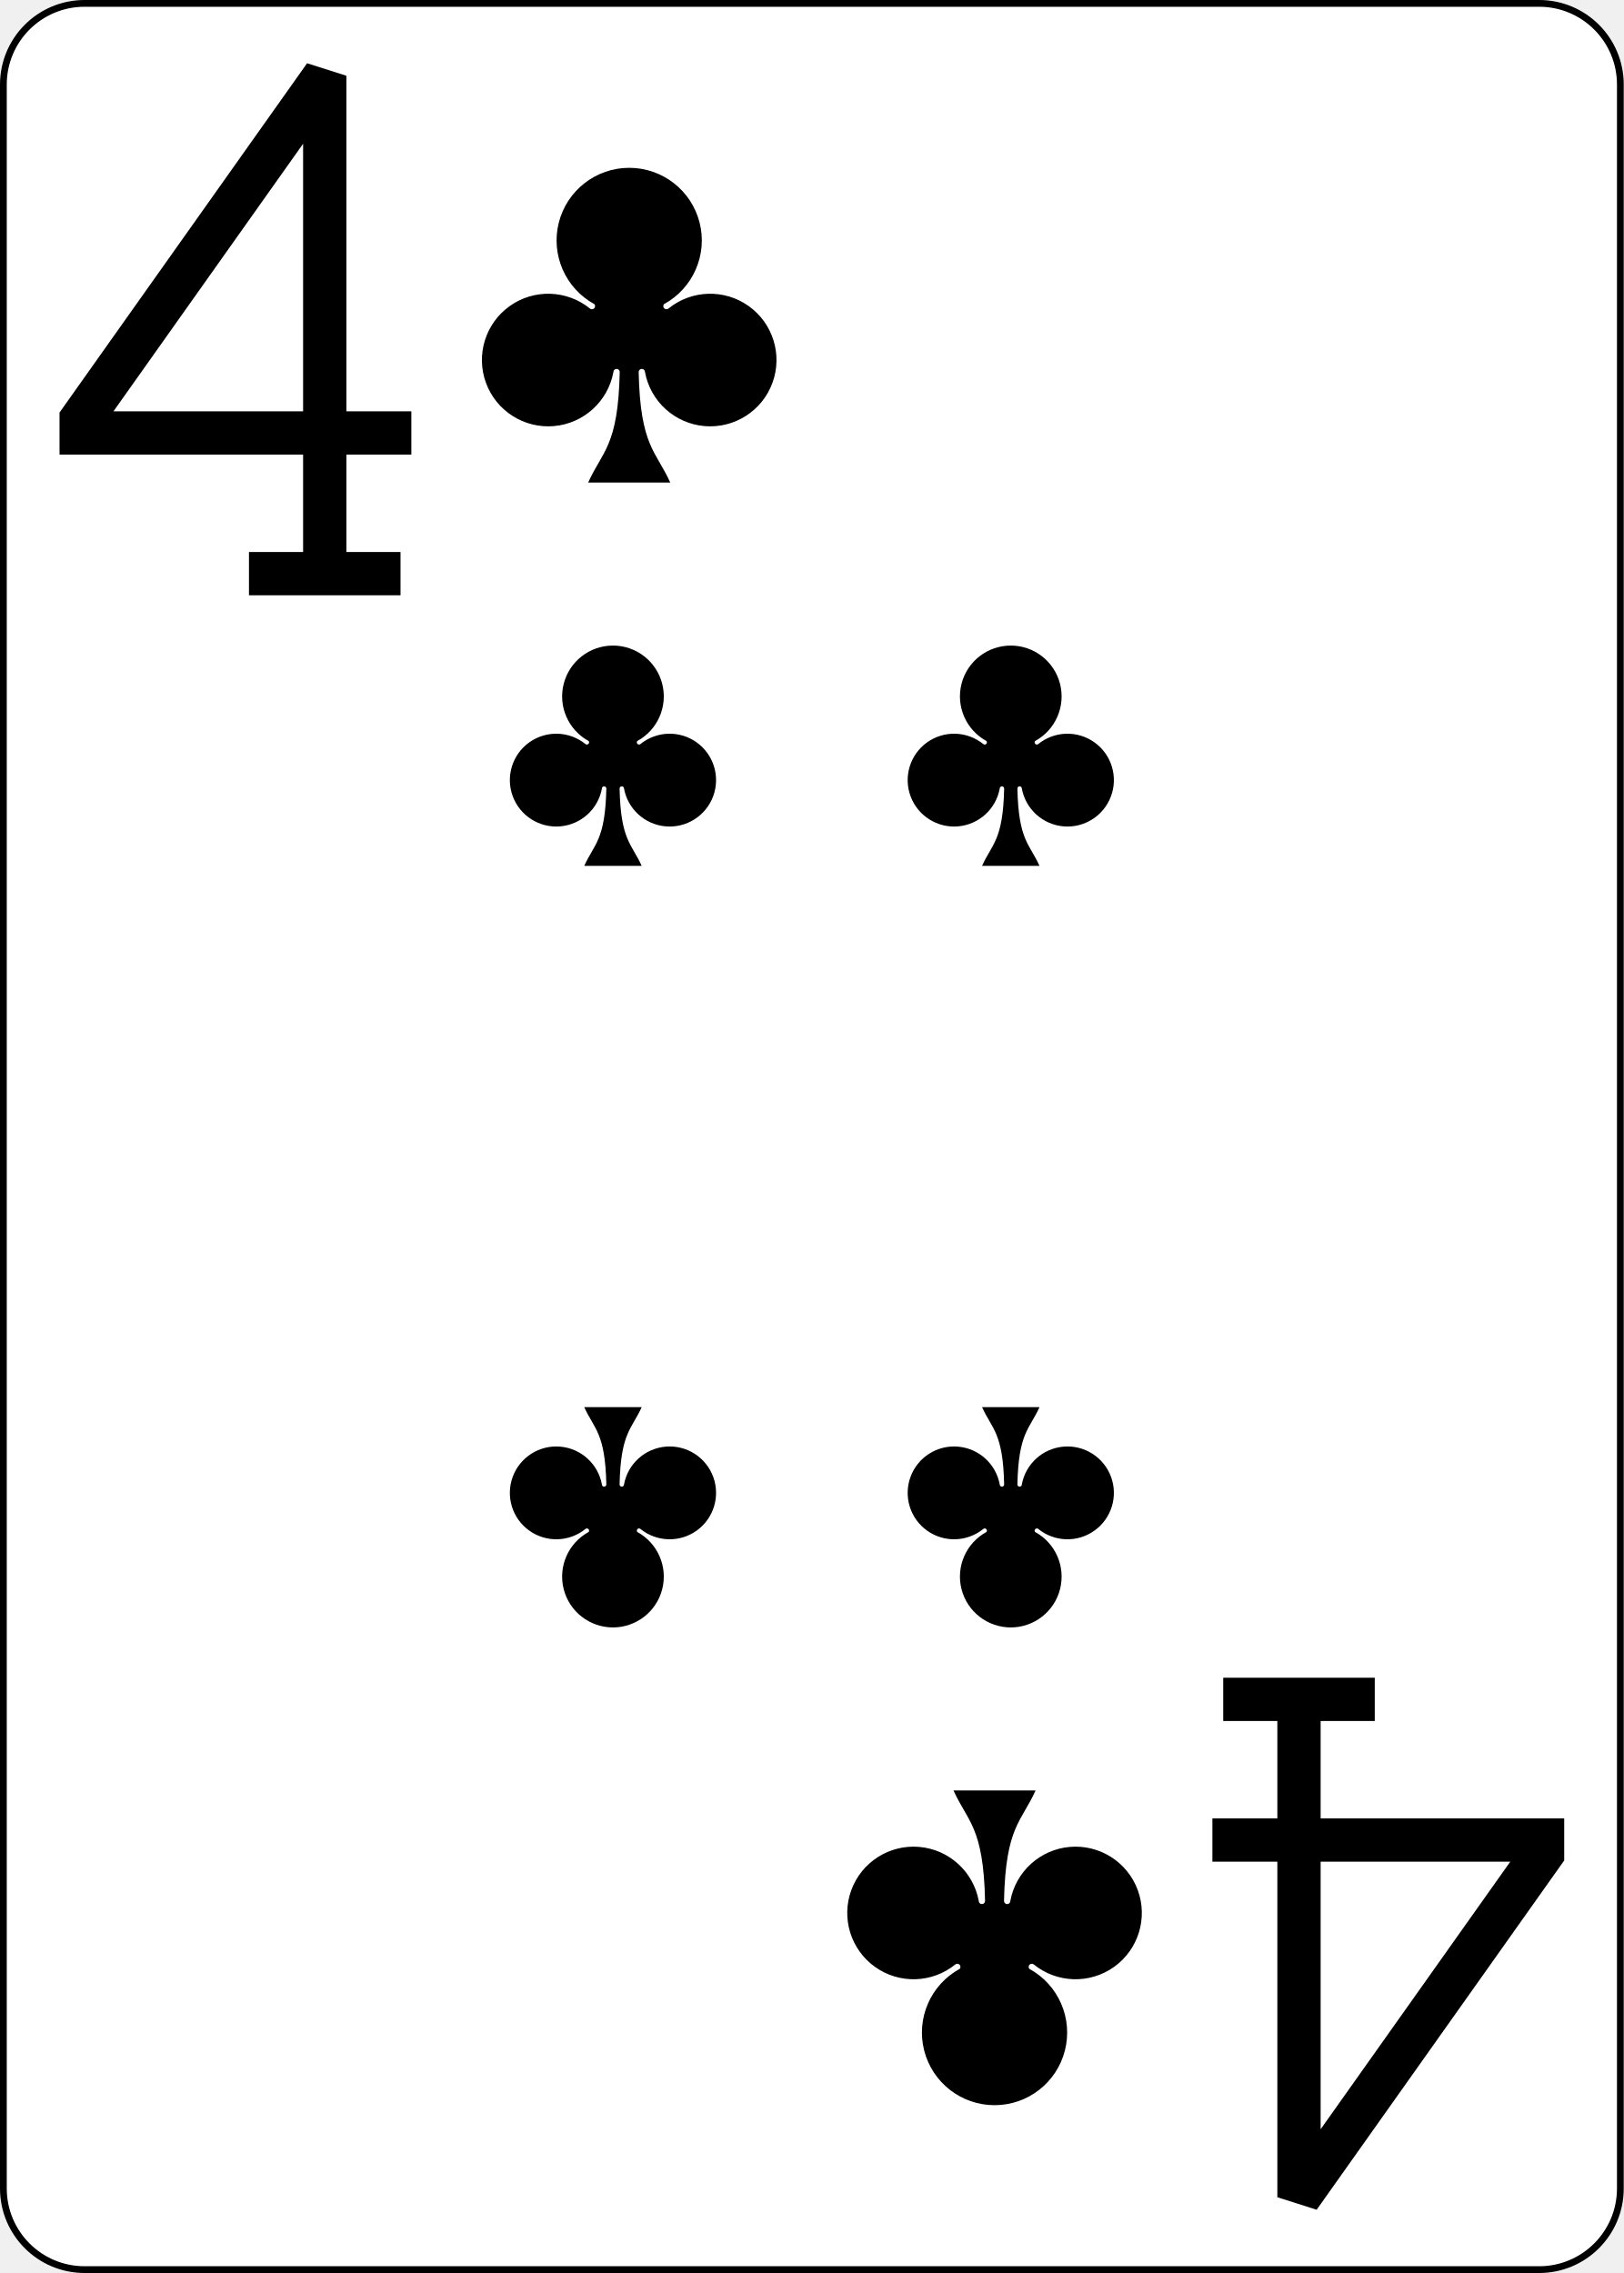
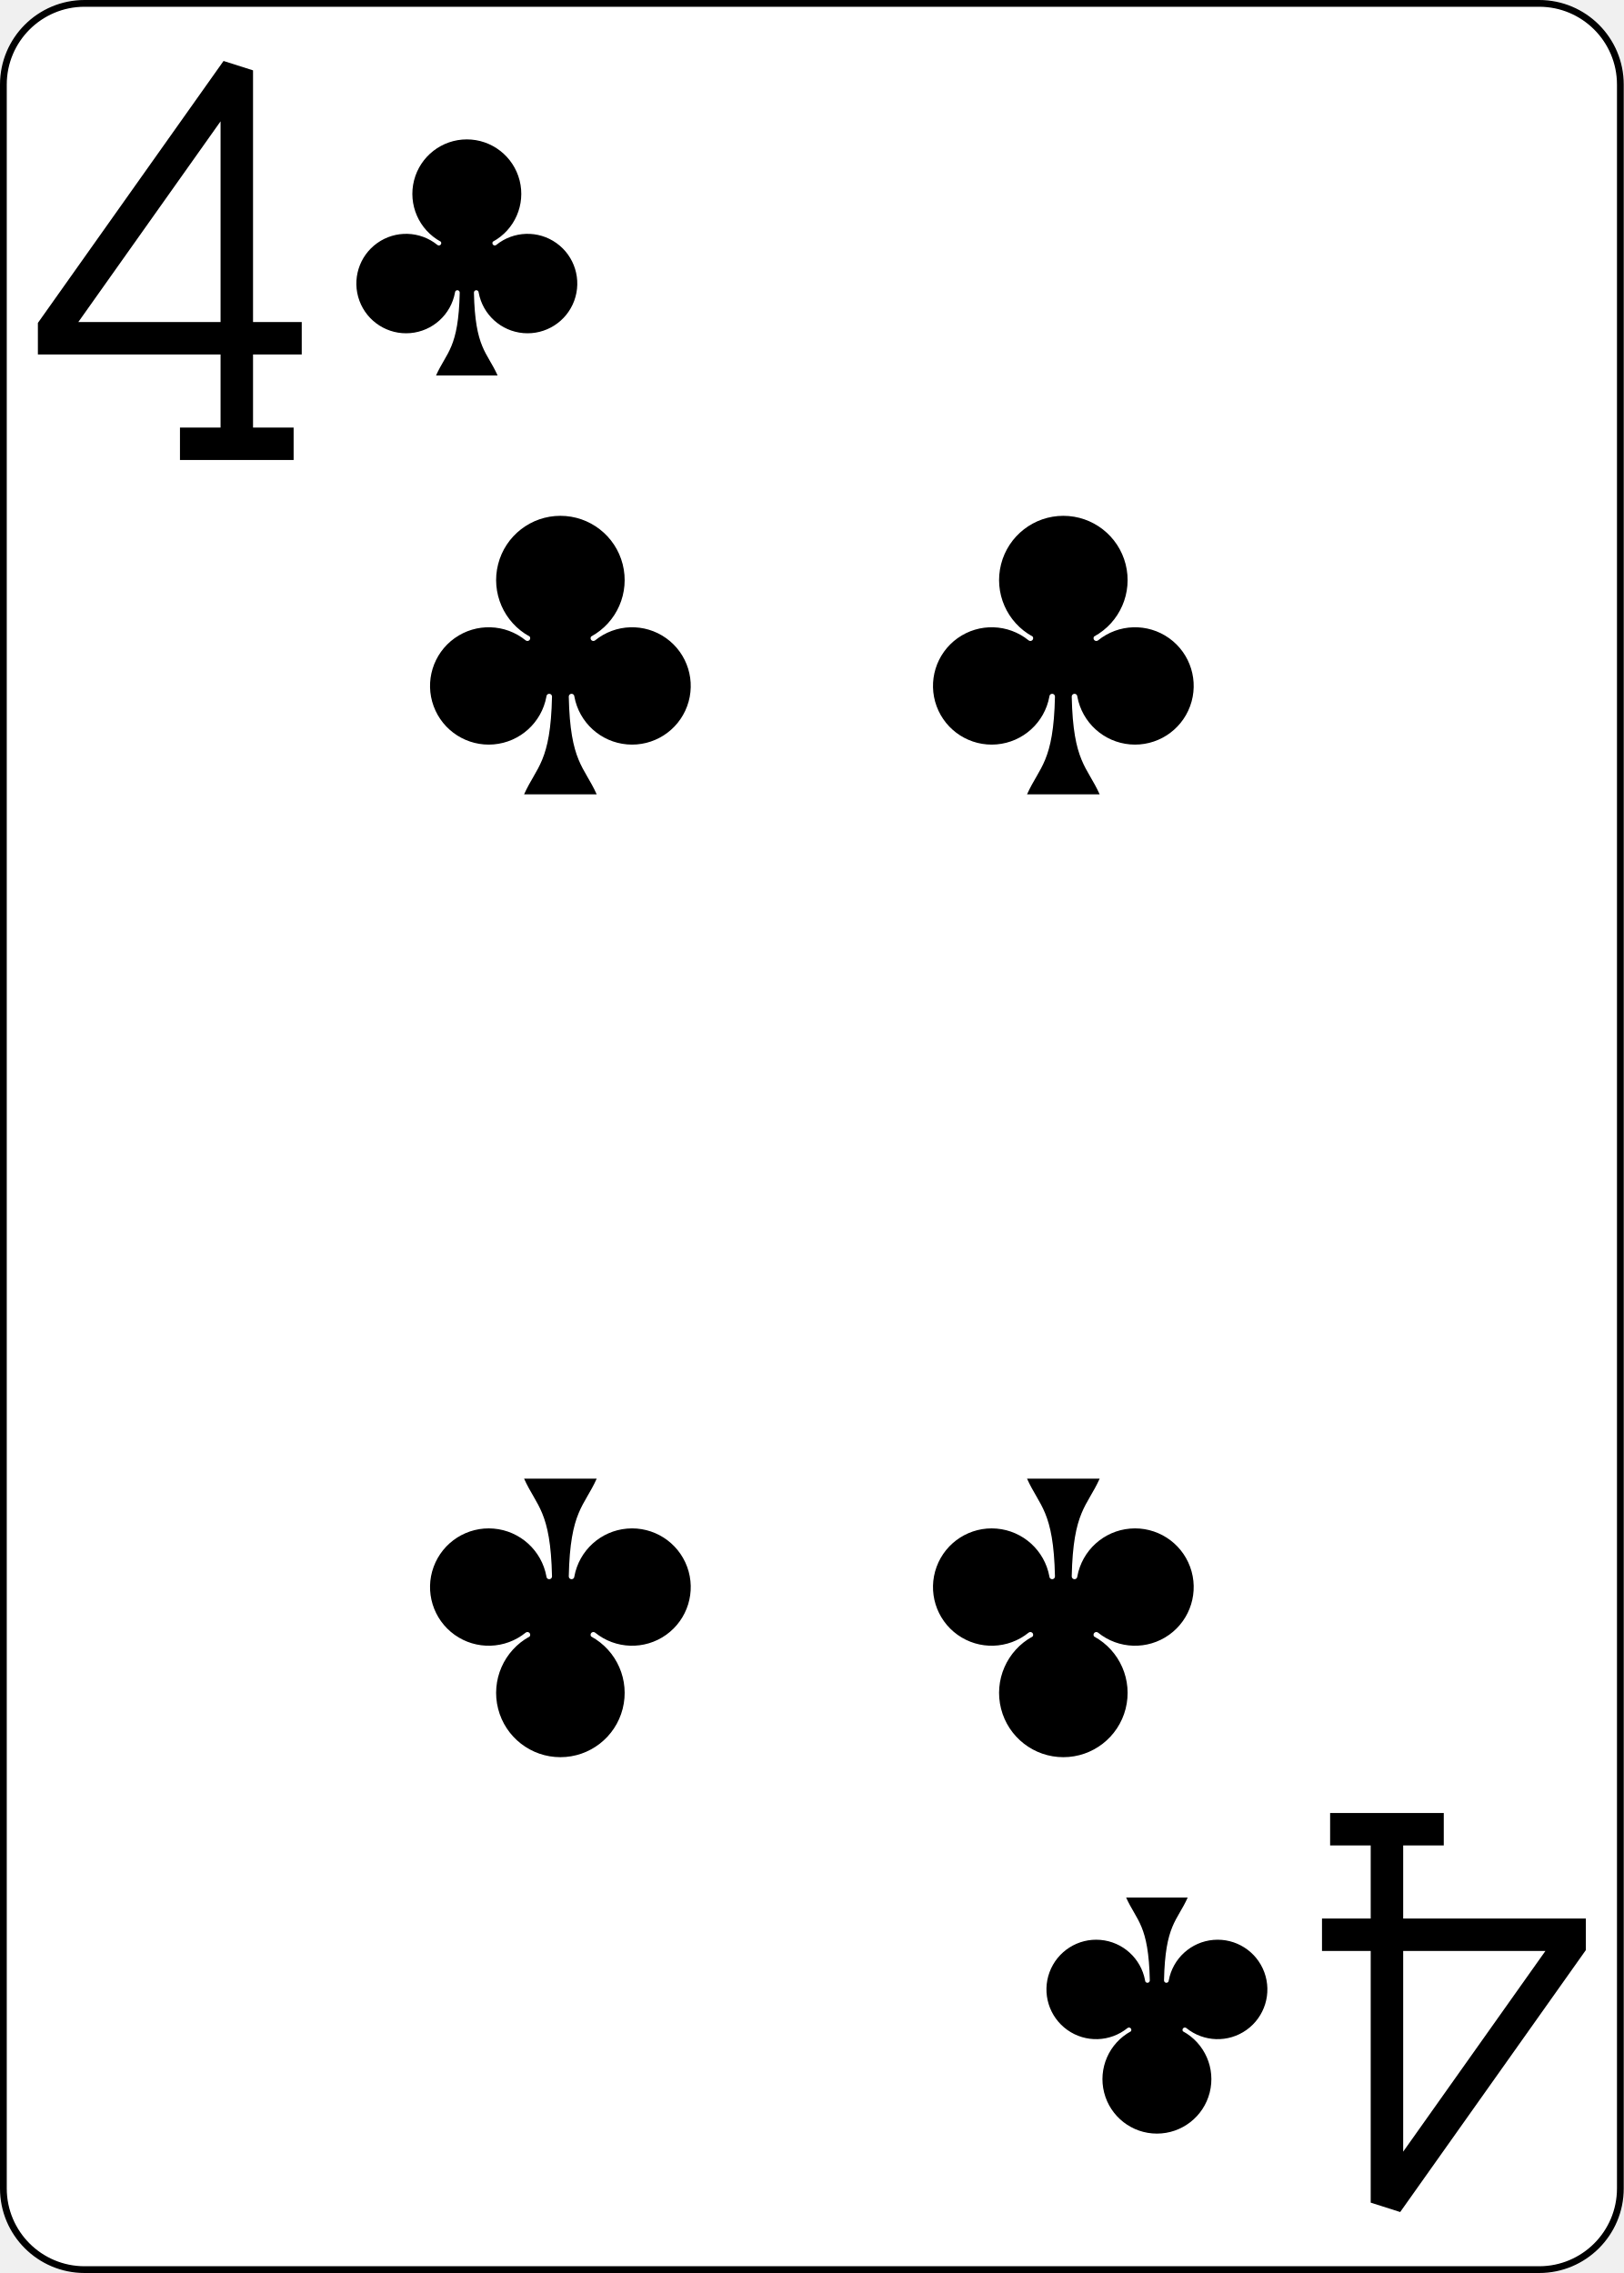
<svg xmlns="http://www.w3.org/2000/svg" xmlns:xlink="http://www.w3.org/1999/xlink" width="240" height="336" class="card" preserveAspectRatio="none" viewBox="-120 -168 240 336">
  <symbol id="b" preserveAspectRatio="xMinYMid" viewBox="-600 -600 1200 1200">
    <path d="M30 150c5 235 55 250 100 350h-260c45-100 95-115 100-350a10 10 0 0 0-20 0 210 210 0 1 1-74-201 10 10 0 0 0 14-14 230 230 0 1 1 220 0 10 10 0 0 0 14 14 210 210 0 1 1-74 201 10 10 0 0 0-20 0" />
  </symbol>
  <symbol id="a" preserveAspectRatio="xMinYMid" viewBox="-500 -500 1000 1000">
    <path fill="none" stroke="#000" stroke-linecap="square" stroke-miterlimit="1.5" stroke-width="80" d="M50 460h200m-100 0v-920l-450 635v25h570" />
  </symbol>
  <rect width="239" height="335" x="-119.5" y="-167.5" fill="#fff" stroke="#000" rx="12" ry="12" />
-   <use xlink:href="#a" height="80" x="-124" y="-160" />
-   <use xlink:href="#b" height="56" x="-55" y="-148" />
-   <g transform="scale(0.56)">
+   <use xlink:href="#a" height="60" x="-124" y="-160" />
+   <use xlink:href="#b" height="42" x="-72" y="-151" />
+   <g transform="scale(0.708)">
    <use xlink:href="#b" height="70" x="-87.5" y="-135.6" />
    <use xlink:href="#b" height="70" x="17.5" y="-135.6" />
  </g>
  <g transform="rotate(180)">
-     <use xlink:href="#a" height="80" x="-124" y="-160" />
-     <use xlink:href="#b" height="56" x="-55" y="-148" />
-     <g transform="scale(0.56)">
+     <use xlink:href="#a" height="60" x="-124" y="-160" />
+     <use xlink:href="#b" height="42" x="-72" y="-151" />
+     <g transform="scale(0.708)">
      <use xlink:href="#b" height="70" x="-87.5" y="-135.6" />
      <use xlink:href="#b" height="70" x="17.5" y="-135.6" />
    </g>
  </g>
</svg>
